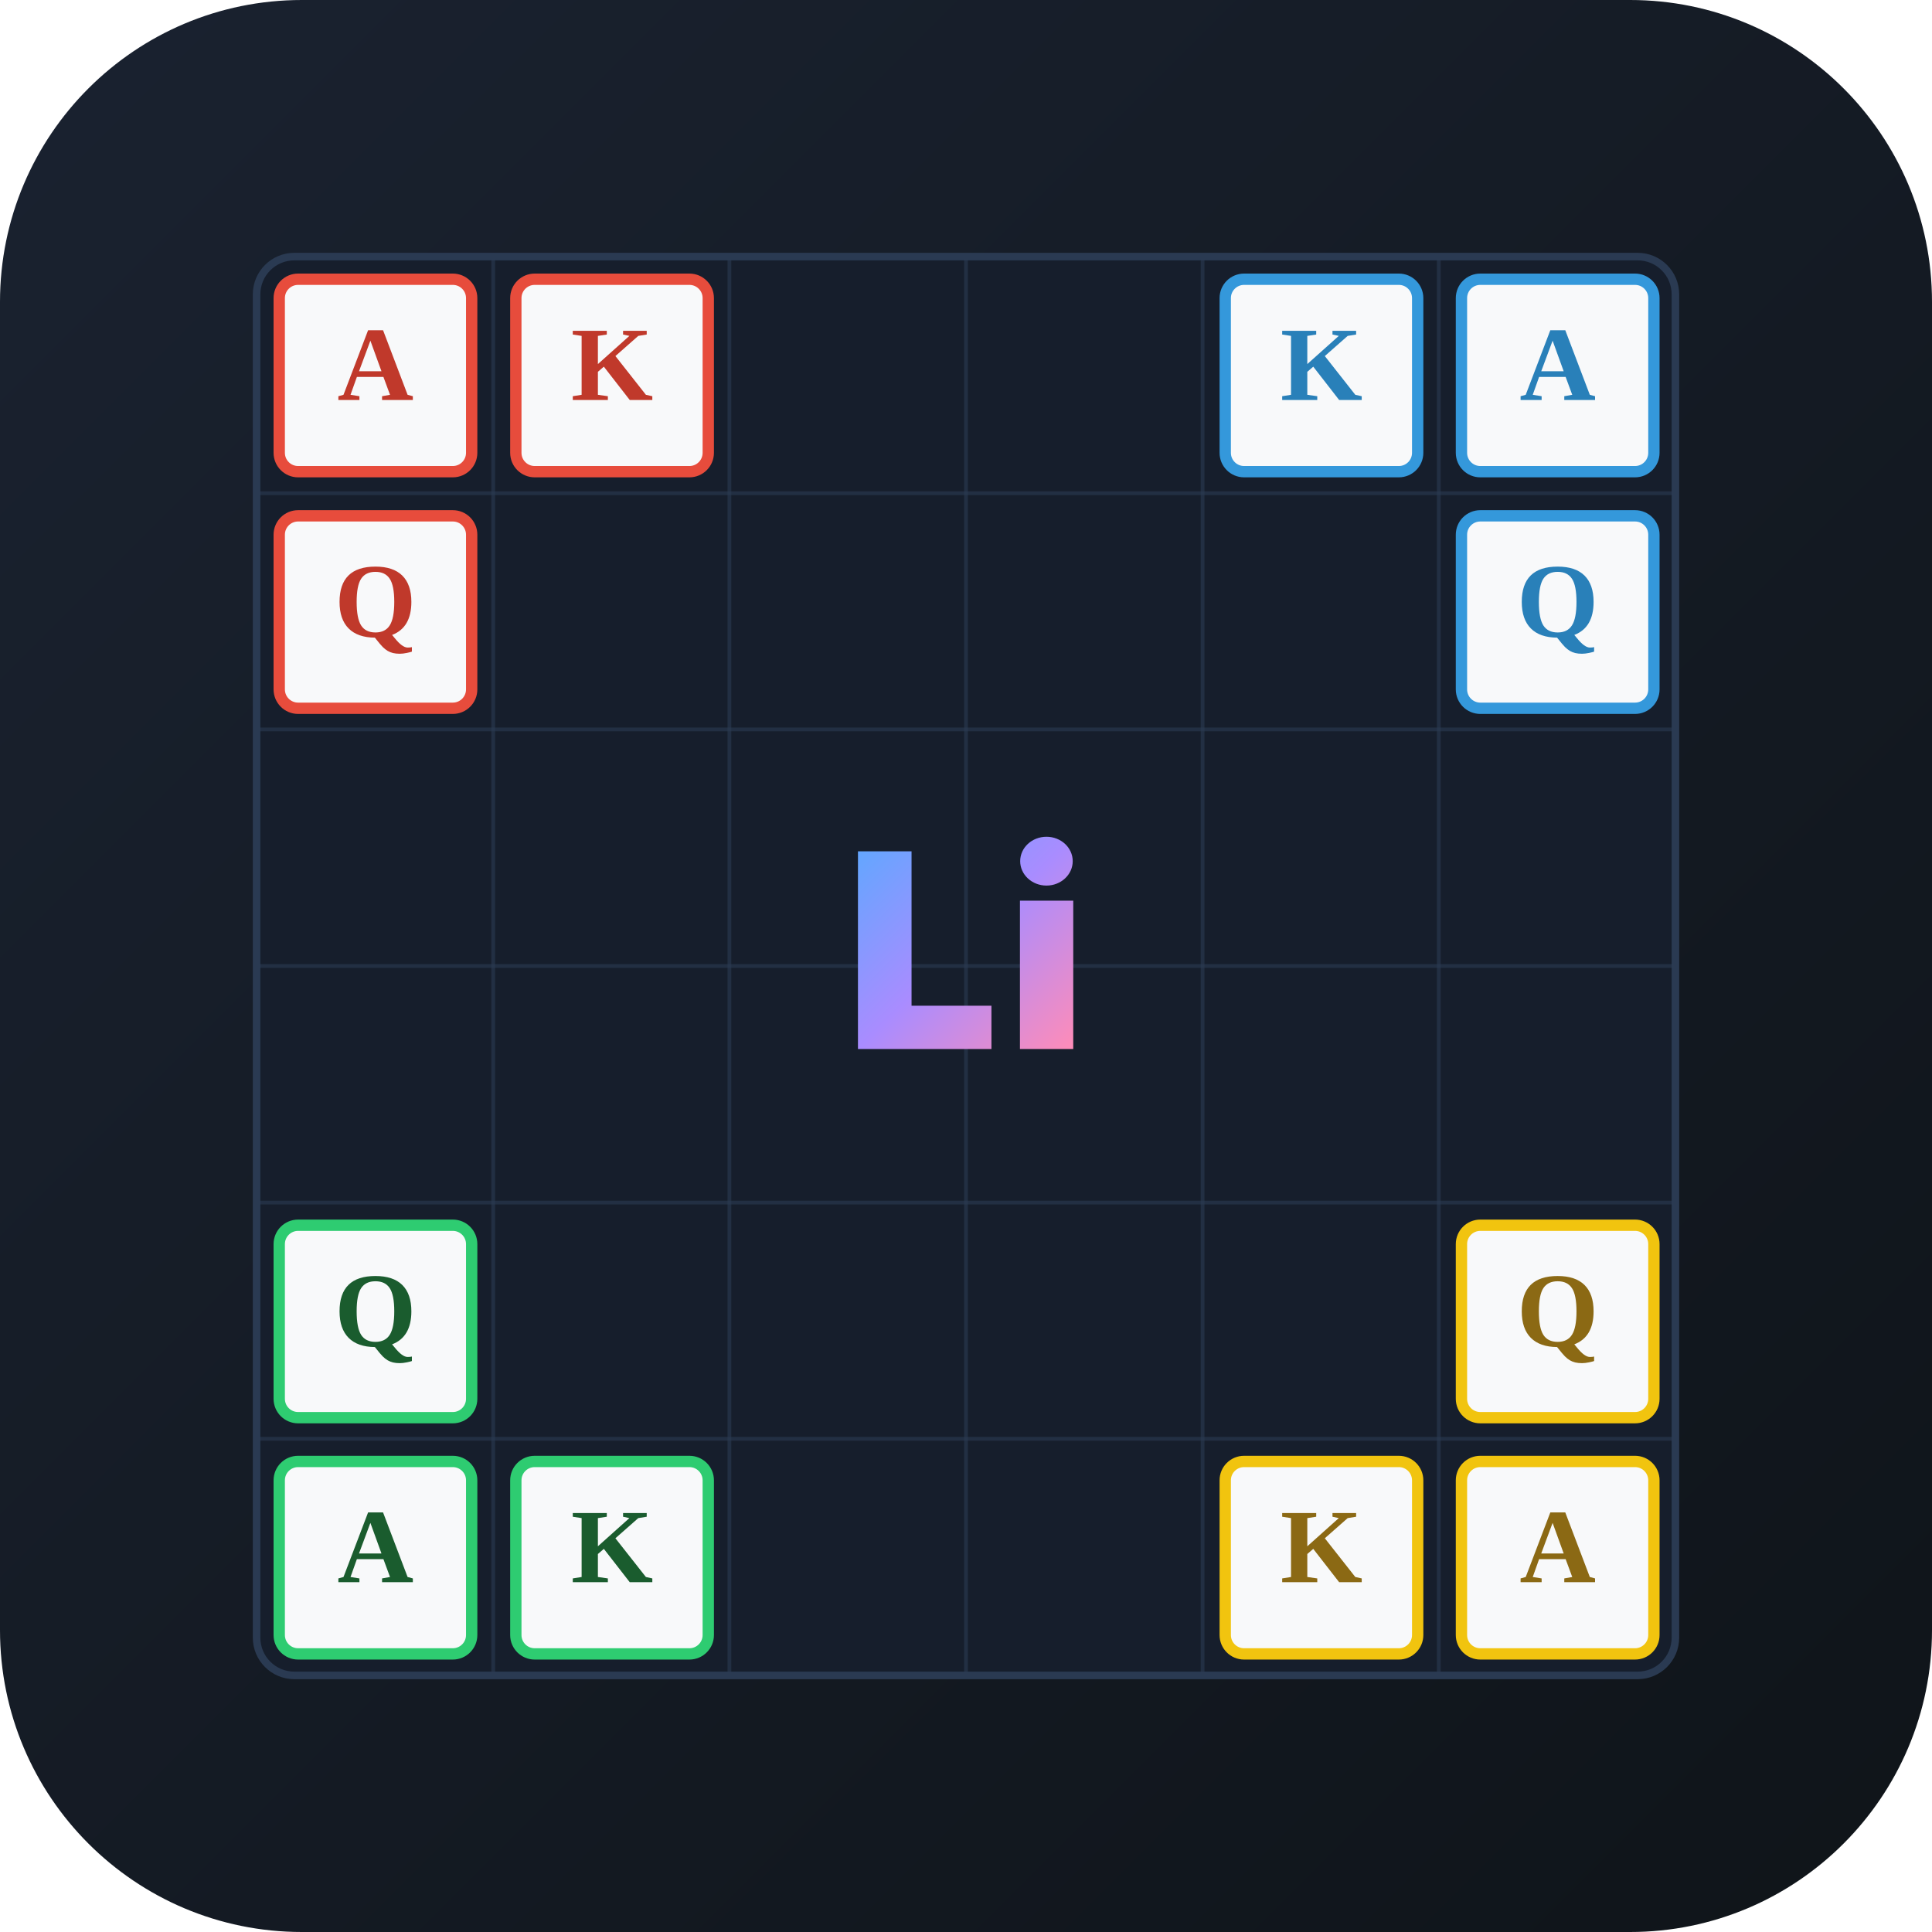
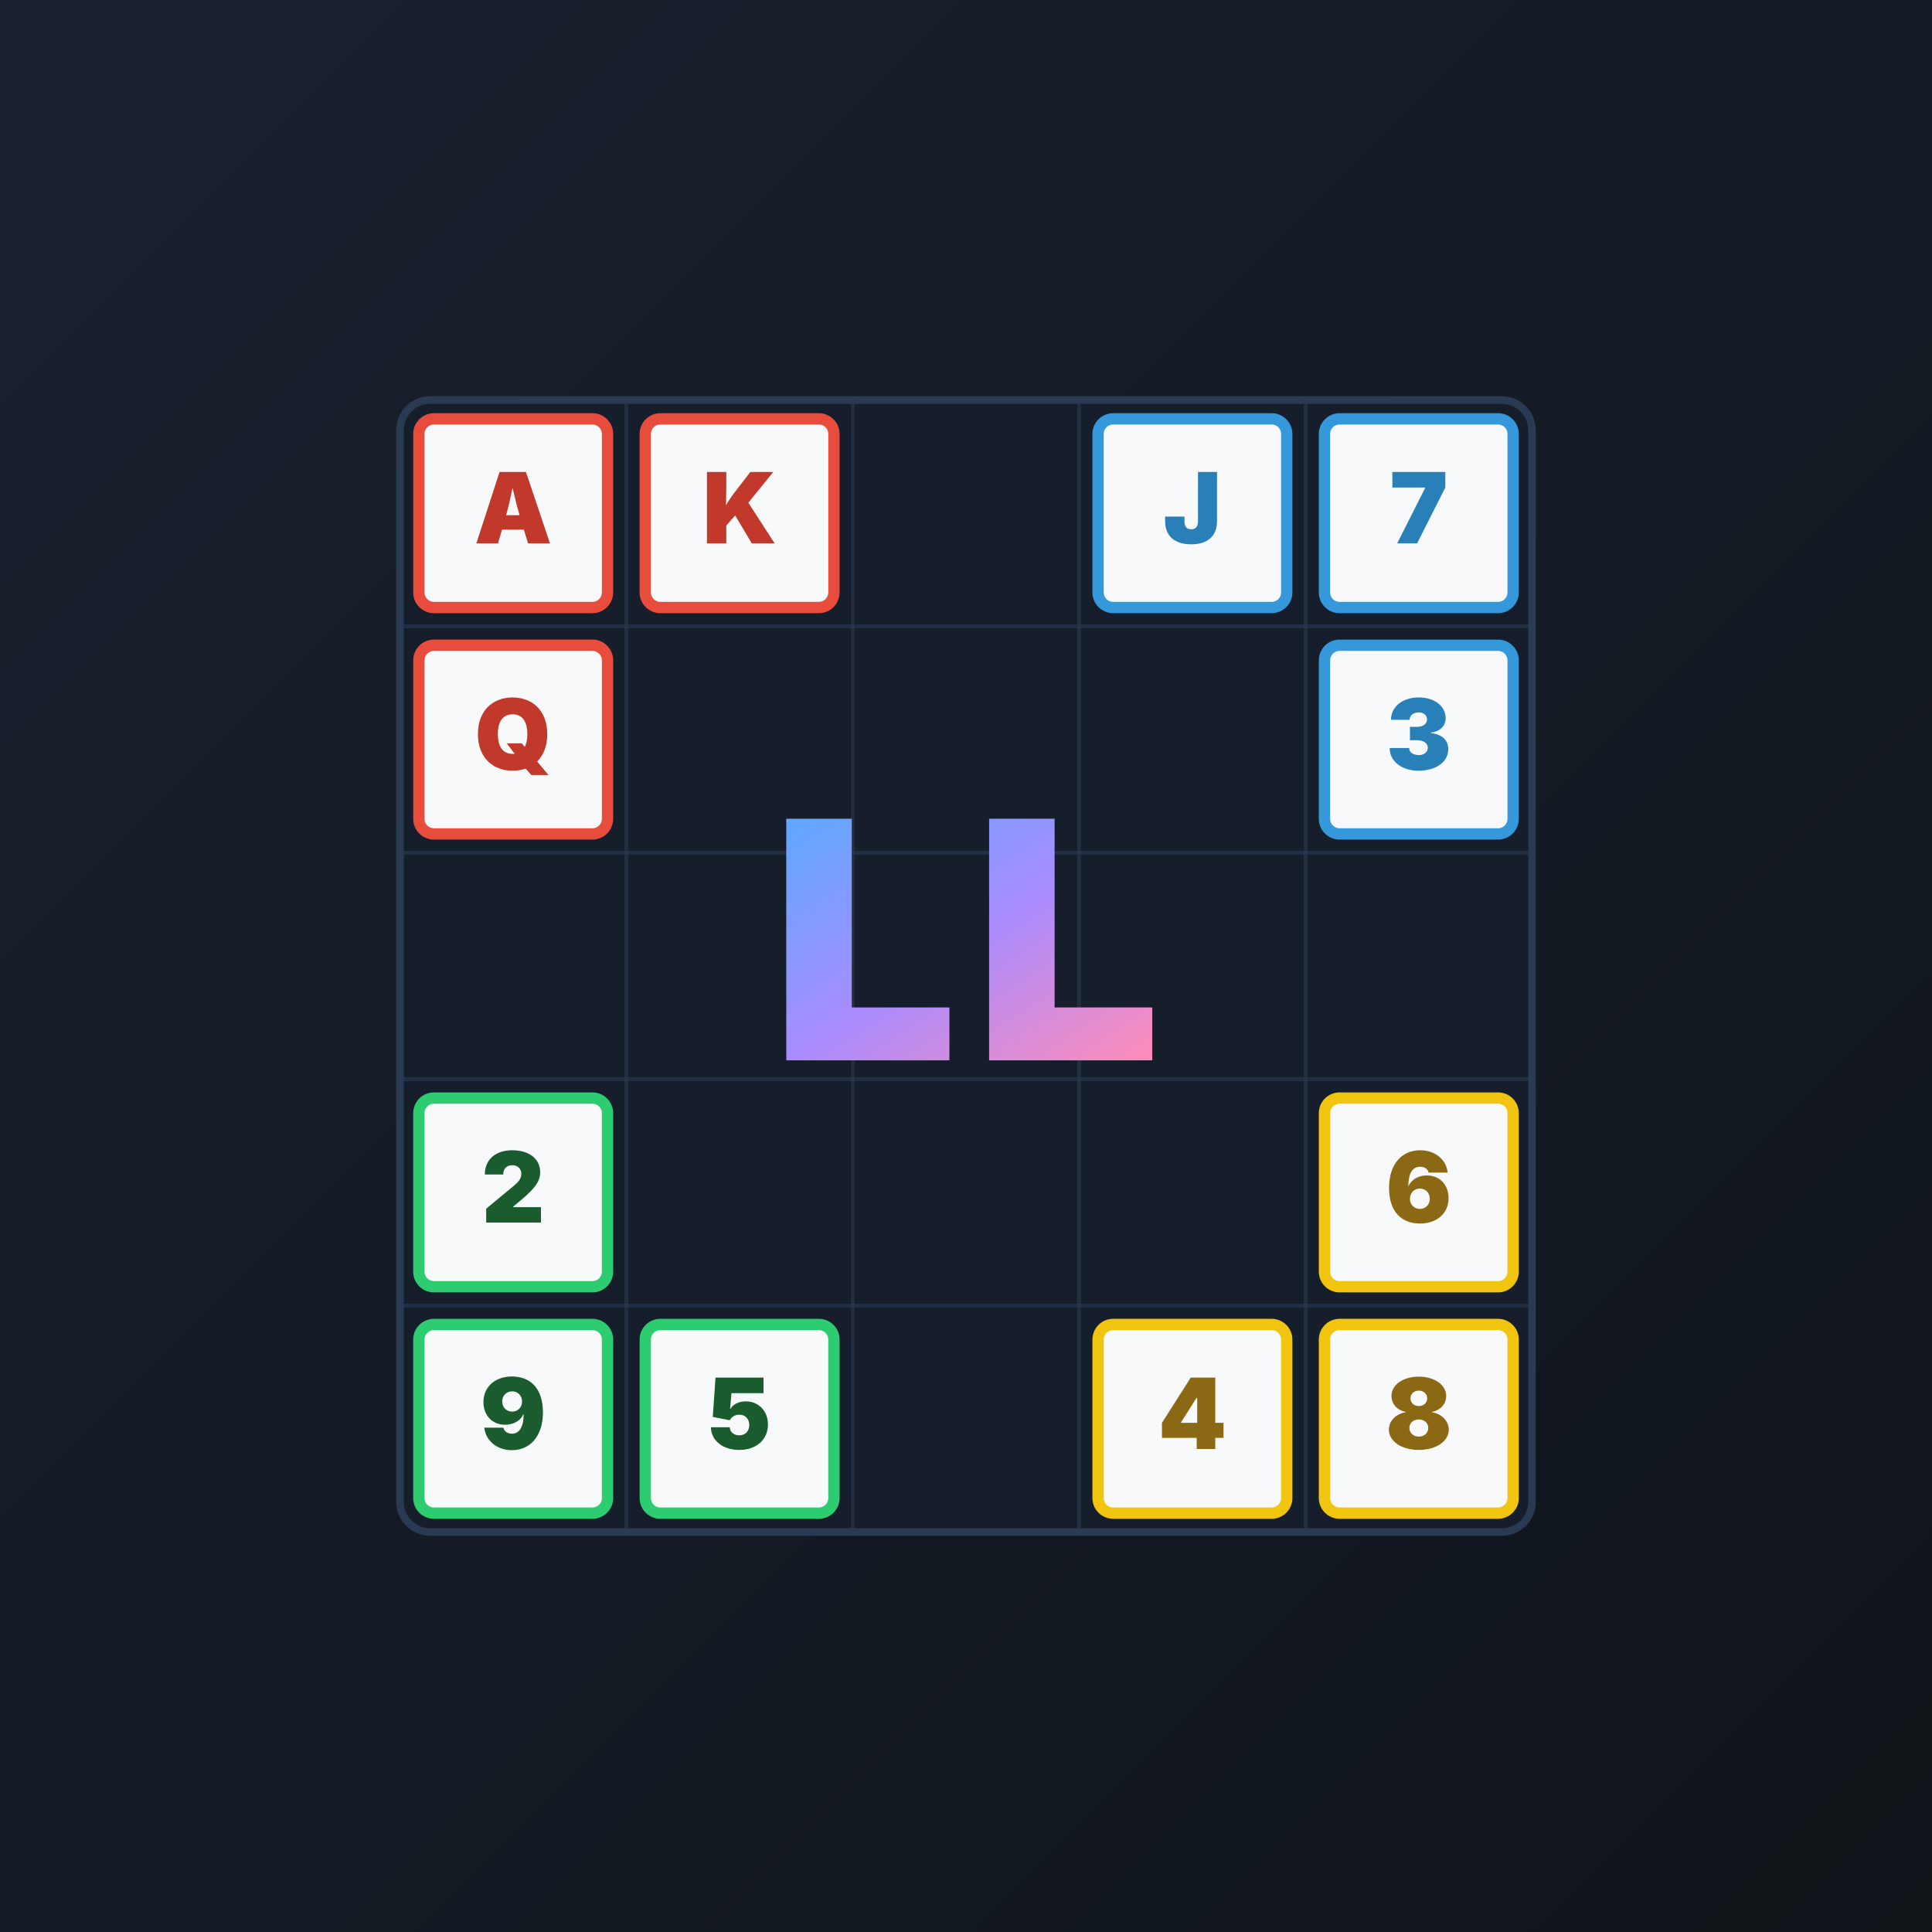
<svg xmlns="http://www.w3.org/2000/svg" viewBox="0 0 512 512">
  <defs>
    <linearGradient id="bg" x1="0%" y1="0%" x2="100%" y2="100%">
      <stop offset="0%" stop-color="#1a2230" />
      <stop offset="100%" stop-color="#0f1419" />
    </linearGradient>
    <linearGradient id="logo-grad" x1="0%" y1="0%" x2="100%" y2="100%">
      <stop offset="0%" stop-color="#5ea8ff" />
      <stop offset="50%" stop-color="#a98cff" />
      <stop offset="100%" stop-color="#ff8cb8" />
    </linearGradient>
-     <linearGradient id="card0" x1="0%" y1="0%" x2="100%" y2="100%">
-       <stop offset="0%" stop-color="#e74c3c" />
-       <stop offset="100%" stop-color="#c0392b" />
-     </linearGradient>
-     <linearGradient id="card1" x1="0%" y1="0%" x2="100%" y2="100%">
-       <stop offset="0%" stop-color="#3498db" />
-       <stop offset="100%" stop-color="#2980b9" />
-     </linearGradient>
-     <linearGradient id="card2" x1="0%" y1="0%" x2="100%" y2="100%">
-       <stop offset="0%" stop-color="#2ecc71" />
-       <stop offset="100%" stop-color="#27ae60" />
-     </linearGradient>
-     <linearGradient id="card3" x1="0%" y1="0%" x2="100%" y2="100%">
-       <stop offset="0%" stop-color="#f1c40f" />
-       <stop offset="100%" stop-color="#d4ac0d" />
-     </linearGradient>
  </defs>
-   <rect width="512" height="512" rx="80" fill="url(#bg)" />
-   <g transform="translate(68, 68)">
-     <rect width="376" height="376" rx="10" fill="#161e2c" stroke="#2a3a52" stroke-width="2" />
-     <line x1="0" y1="62.7" x2="376" y2="62.7" stroke="#2a3a52" stroke-width="1" opacity="0.6" />
-     <line x1="0" y1="125.3" x2="376" y2="125.3" stroke="#2a3a52" stroke-width="1" opacity="0.6" />
-     <line x1="0" y1="188" x2="376" y2="188" stroke="#2a3a52" stroke-width="1" opacity="0.6" />
-     <line x1="0" y1="250.7" x2="376" y2="250.7" stroke="#2a3a52" stroke-width="1" opacity="0.6" />
-     <line x1="0" y1="313.3" x2="376" y2="313.3" stroke="#2a3a52" stroke-width="1" opacity="0.6" />
-     <line x1="62.7" y1="0" x2="62.7" y2="376" stroke="#2a3a52" stroke-width="1" opacity="0.6" />
-     <line x1="125.3" y1="0" x2="125.3" y2="376" stroke="#2a3a52" stroke-width="1" opacity="0.6" />
-     <line x1="188" y1="0" x2="188" y2="376" stroke="#2a3a52" stroke-width="1" opacity="0.6" />
-     <line x1="250.7" y1="0" x2="250.7" y2="376" stroke="#2a3a52" stroke-width="1" opacity="0.6" />
-     <line x1="313.3" y1="0" x2="313.3" y2="376" stroke="#2a3a52" stroke-width="1" opacity="0.6" />
-     <rect x="6" y="6" width="51" height="51" rx="5" fill="#f8f9fa" stroke="#e74c3c" stroke-width="3" />
-     <text x="31.5" y="38" text-anchor="middle" font-size="28" font-weight="900" fill="#c0392b">A</text>
-     <rect x="68.7" y="6" width="51" height="51" rx="5" fill="#f8f9fa" stroke="#e74c3c" stroke-width="3" />
-     <text x="94.2" y="38" text-anchor="middle" font-size="28" font-weight="900" fill="#c0392b">K</text>
-     <rect x="6" y="68.7" width="51" height="51" rx="5" fill="#f8f9fa" stroke="#e74c3c" stroke-width="3" />
-     <text x="31.5" y="100.7" text-anchor="middle" font-size="28" font-weight="900" fill="#c0392b">Q</text>
-     <rect x="319.3" y="6" width="51" height="51" rx="5" fill="#f8f9fa" stroke="#3498db" stroke-width="3" />
-     <text x="344.8" y="38" text-anchor="middle" font-size="28" font-weight="900" fill="#2980b9">A</text>
-     <rect x="256.7" y="6" width="51" height="51" rx="5" fill="#f8f9fa" stroke="#3498db" stroke-width="3" />
-     <text x="282.2" y="38" text-anchor="middle" font-size="28" font-weight="900" fill="#2980b9">K</text>
-     <rect x="319.3" y="68.7" width="51" height="51" rx="5" fill="#f8f9fa" stroke="#3498db" stroke-width="3" />
-     <text x="344.8" y="100.7" text-anchor="middle" font-size="28" font-weight="900" fill="#2980b9">Q</text>
-     <rect x="6" y="319.3" width="51" height="51" rx="5" fill="#f8f9fa" stroke="#2ecc71" stroke-width="3" />
-     <text x="31.5" y="351.3" text-anchor="middle" font-size="28" font-weight="900" fill="#1a5c2e">A</text>
-     <rect x="68.7" y="319.3" width="51" height="51" rx="5" fill="#f8f9fa" stroke="#2ecc71" stroke-width="3" />
-     <text x="94.2" y="351.3" text-anchor="middle" font-size="28" font-weight="900" fill="#1a5c2e">K</text>
-     <rect x="6" y="256.7" width="51" height="51" rx="5" fill="#f8f9fa" stroke="#2ecc71" stroke-width="3" />
-     <text x="31.5" y="288.7" text-anchor="middle" font-size="28" font-weight="900" fill="#1a5c2e">Q</text>
-     <rect x="319.3" y="319.3" width="51" height="51" rx="5" fill="#f8f9fa" stroke="#f1c40f" stroke-width="3" />
-     <text x="344.8" y="351.3" text-anchor="middle" font-size="28" font-weight="900" fill="#8b6914">A</text>
-     <rect x="256.7" y="319.3" width="51" height="51" rx="5" fill="#f8f9fa" stroke="#f1c40f" stroke-width="3" />
-     <text x="282.2" y="351.3" text-anchor="middle" font-size="28" font-weight="900" fill="#8b6914">K</text>
-     <rect x="319.3" y="256.7" width="51" height="51" rx="5" fill="#f8f9fa" stroke="#f1c40f" stroke-width="3" />
-     <text x="344.8" y="288.7" text-anchor="middle" font-size="28" font-weight="900" fill="#8b6914">Q</text>
-     <text x="188" y="210" text-anchor="middle" font-size="72" font-weight="900" fill="url(#logo-grad)" font-family="-apple-system,BlinkMacSystemFont,sans-serif" letter-spacing="2">Li</text>
+   <rect width="512" height="512" fill="url(#bg)" />
+   <g transform="translate(106, 106)">
+     <rect width="300" height="300" rx="8" fill="#161e2c" stroke="#2a3a52" stroke-width="2" />
+     <line x1="0" y1="60" x2="300" y2="60" stroke="#2a3a52" stroke-width="1" opacity="0.6" />
+     <line x1="0" y1="120" x2="300" y2="120" stroke="#2a3a52" stroke-width="1" opacity="0.6" />
+     <line x1="0" y1="180" x2="300" y2="180" stroke="#2a3a52" stroke-width="1" opacity="0.6" />
+     <line x1="0" y1="240" x2="300" y2="240" stroke="#2a3a52" stroke-width="1" opacity="0.6" />
+     <line x1="60" y1="0" x2="60" y2="300" stroke="#2a3a52" stroke-width="1" opacity="0.6" />
+     <line x1="120" y1="0" x2="120" y2="300" stroke="#2a3a52" stroke-width="1" opacity="0.6" />
+     <line x1="180" y1="0" x2="180" y2="300" stroke="#2a3a52" stroke-width="1" opacity="0.6" />
+     <line x1="240" y1="0" x2="240" y2="300" stroke="#2a3a52" stroke-width="1" opacity="0.6" />
+     <rect x="5" y="5" width="50" height="50" rx="4" fill="#f8f9fa" stroke="#e74c3c" stroke-width="3" />
+     <text x="30" y="38" text-anchor="middle" font-size="26" font-weight="900" fill="#c0392b" font-family="-apple-system,BlinkMacSystemFont,sans-serif">A</text>
+     <rect x="65" y="5" width="50" height="50" rx="4" fill="#f8f9fa" stroke="#e74c3c" stroke-width="3" />
+     <text x="90" y="38" text-anchor="middle" font-size="26" font-weight="900" fill="#c0392b" font-family="-apple-system,BlinkMacSystemFont,sans-serif">K</text>
+     <rect x="5" y="65" width="50" height="50" rx="4" fill="#f8f9fa" stroke="#e74c3c" stroke-width="3" />
+     <text x="30" y="98" text-anchor="middle" font-size="26" font-weight="900" fill="#c0392b" font-family="-apple-system,BlinkMacSystemFont,sans-serif">Q</text>
+     <rect x="245" y="5" width="50" height="50" rx="4" fill="#f8f9fa" stroke="#3498db" stroke-width="3" />
+     <text x="270" y="38" text-anchor="middle" font-size="26" font-weight="900" fill="#2980b9" font-family="-apple-system,BlinkMacSystemFont,sans-serif">7</text>
+     <rect x="185" y="5" width="50" height="50" rx="4" fill="#f8f9fa" stroke="#3498db" stroke-width="3" />
+     <text x="210" y="38" text-anchor="middle" font-size="26" font-weight="900" fill="#2980b9" font-family="-apple-system,BlinkMacSystemFont,sans-serif">J</text>
+     <rect x="245" y="65" width="50" height="50" rx="4" fill="#f8f9fa" stroke="#3498db" stroke-width="3" />
+     <text x="270" y="98" text-anchor="middle" font-size="26" font-weight="900" fill="#2980b9" font-family="-apple-system,BlinkMacSystemFont,sans-serif">3</text>
+     <rect x="5" y="245" width="50" height="50" rx="4" fill="#f8f9fa" stroke="#2ecc71" stroke-width="3" />
+     <text x="30" y="278" text-anchor="middle" font-size="26" font-weight="900" fill="#1a5c2e" font-family="-apple-system,BlinkMacSystemFont,sans-serif">9</text>
+     <rect x="65" y="245" width="50" height="50" rx="4" fill="#f8f9fa" stroke="#2ecc71" stroke-width="3" />
+     <text x="90" y="278" text-anchor="middle" font-size="26" font-weight="900" fill="#1a5c2e" font-family="-apple-system,BlinkMacSystemFont,sans-serif">5</text>
+     <rect x="5" y="185" width="50" height="50" rx="4" fill="#f8f9fa" stroke="#2ecc71" stroke-width="3" />
+     <text x="30" y="218" text-anchor="middle" font-size="26" font-weight="900" fill="#1a5c2e" font-family="-apple-system,BlinkMacSystemFont,sans-serif">2</text>
+     <rect x="245" y="245" width="50" height="50" rx="4" fill="#f8f9fa" stroke="#f1c40f" stroke-width="3" />
+     <text x="270" y="278" text-anchor="middle" font-size="26" font-weight="900" fill="#8b6914" font-family="-apple-system,BlinkMacSystemFont,sans-serif">8</text>
+     <rect x="185" y="245" width="50" height="50" rx="4" fill="#f8f9fa" stroke="#f1c40f" stroke-width="3" />
+     <text x="210" y="278" text-anchor="middle" font-size="26" font-weight="900" fill="#8b6914" font-family="-apple-system,BlinkMacSystemFont,sans-serif">4</text>
+     <rect x="245" y="185" width="50" height="50" rx="4" fill="#f8f9fa" stroke="#f1c40f" stroke-width="3" />
+     <text x="270" y="218" text-anchor="middle" font-size="26" font-weight="900" fill="#8b6914" font-family="-apple-system,BlinkMacSystemFont,sans-serif">6</text>
+     <text x="150" y="175" text-anchor="middle" font-size="88" font-weight="900" fill="url(#logo-grad)" font-family="-apple-system,BlinkMacSystemFont,sans-serif" letter-spacing="4">LL</text>
  </g>
</svg>
